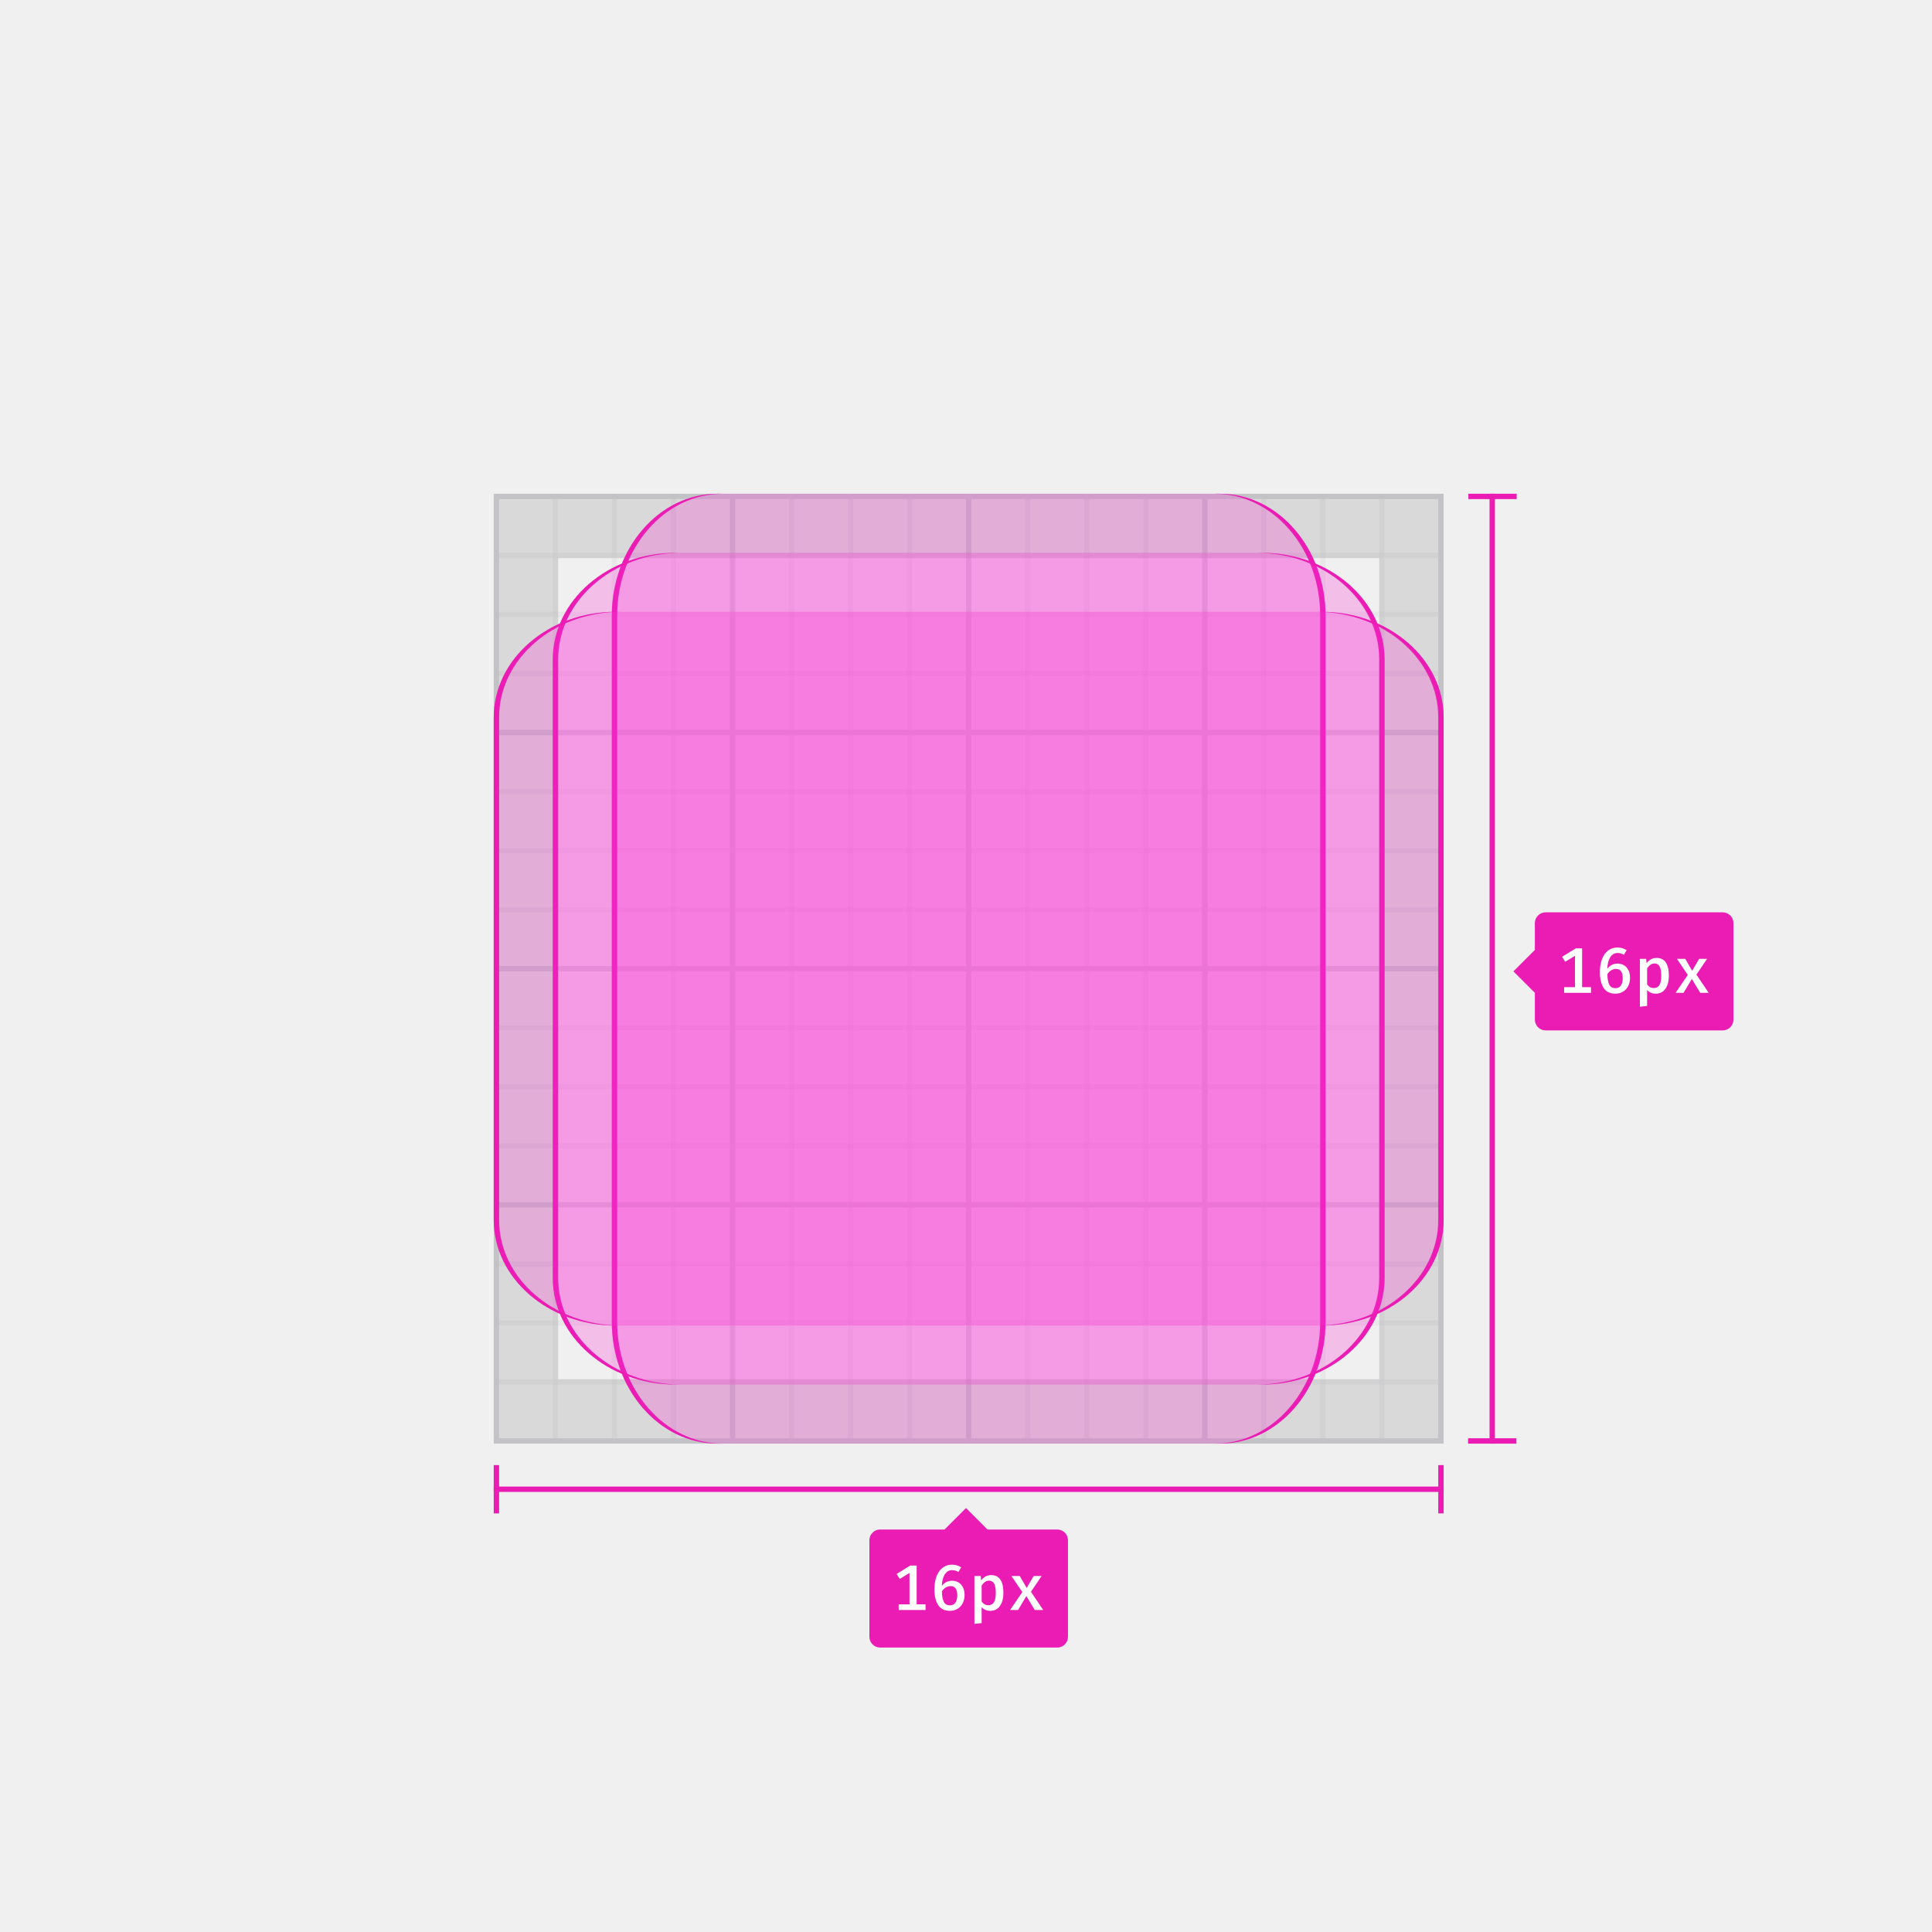
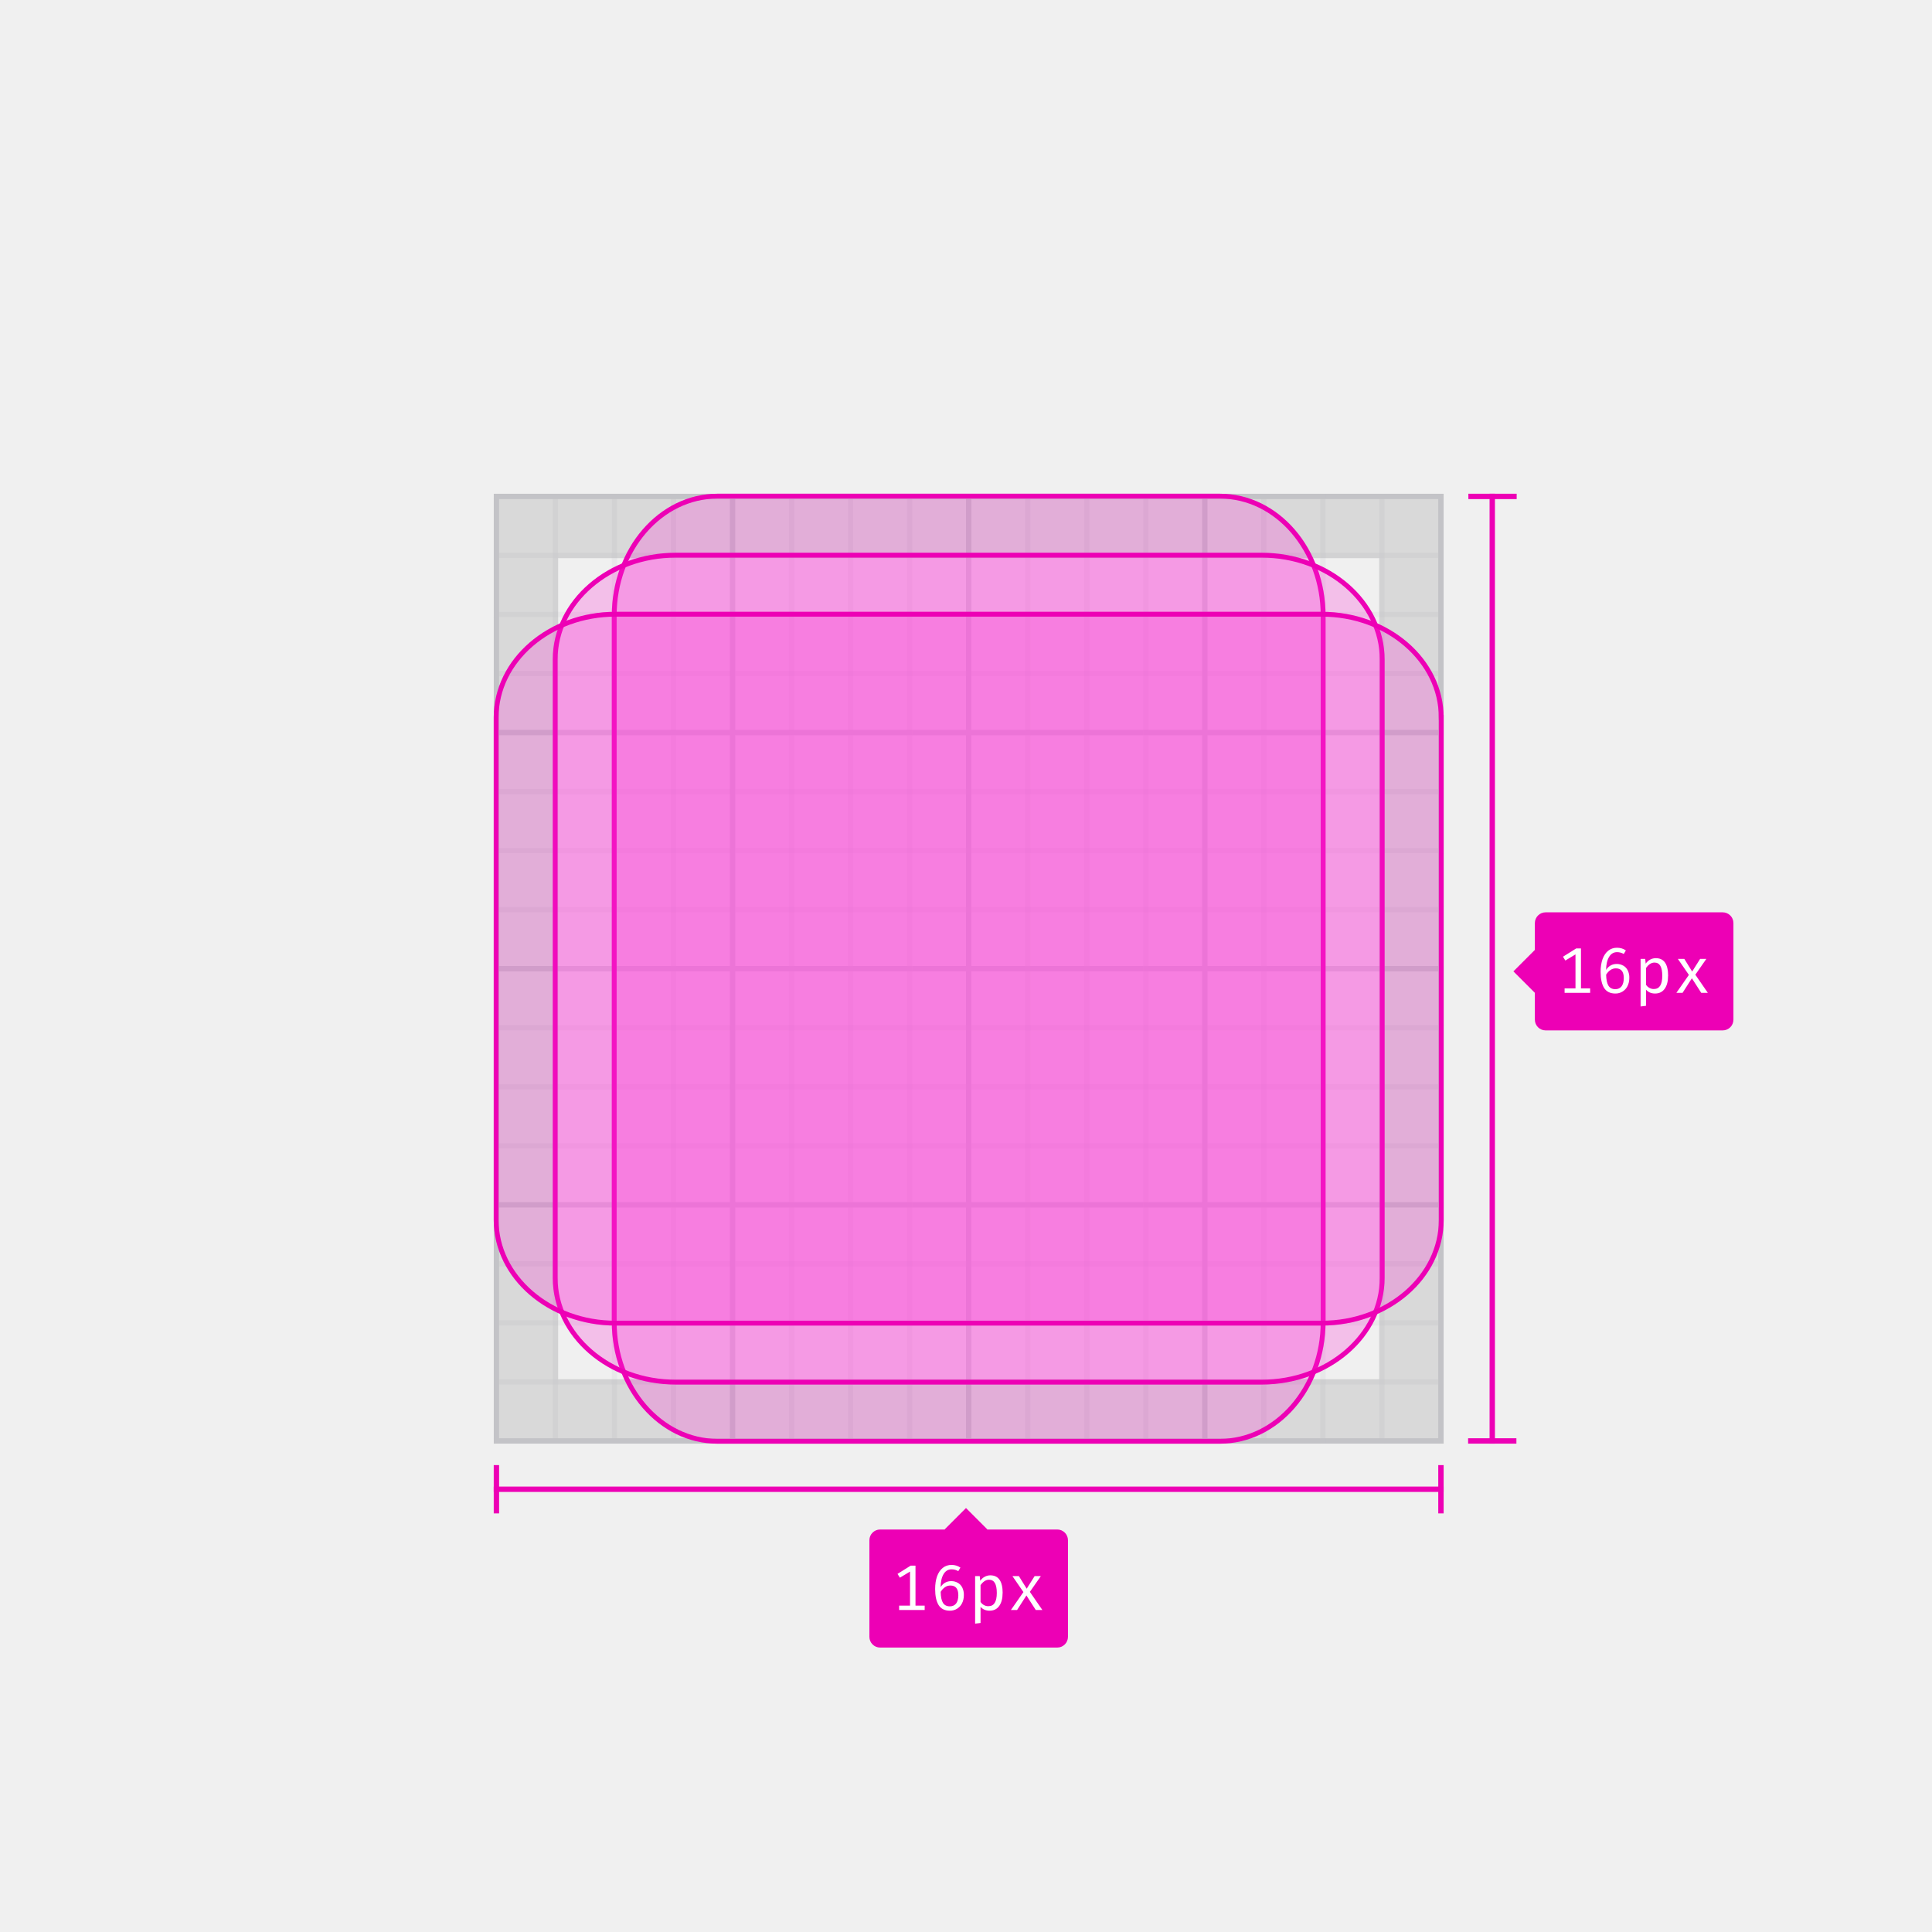
- <svg xmlns="http://www.w3.org/2000/svg" xmlns:xlink="http://www.w3.org/1999/xlink" width="360" height="360" viewBox="0 0 360 360">
+ <svg xmlns="http://www.w3.org/2000/svg" xmlns:xlink="http://www.w3.org/1999/xlink" viewBox="0 0 360 360">
  <defs>
-     <polygon id="icon-grid-16-a" points="92 92 269 92 269 269 92 269" />
-     <polygon id="icon-grid-16-c" points="0 0 265 0 265 265.201 0 265.201" />
-     <polygon id="icon-grid-16-e" points="0 0 265 0 265 265.201 0 265.201" />
-     <path id="icon-grid-16-g" d="M247,114.712 L247,246.288 C247,258.831 238.19,269 227.321,269 L133.679,269 C122.81,269 114,258.831 114,246.288 L114,114.712 C114,102.169 122.81,92 133.679,92 L227.321,92 C238.19,92 247,102.169 247,114.712 Z" />
-     <filter id="icon-grid-16-h" width="100.8%" height="100.6%" x="-.4%" y="-.3%" filterUnits="objectBoundingBox">
-       <feOffset dx="1" in="SourceAlpha" result="shadowOffsetInner1" />
-       <feComposite in="shadowOffsetInner1" in2="SourceAlpha" k2="-1" k3="1" operator="arithmetic" result="shadowInnerInner1" />
-       <feColorMatrix in="shadowInnerInner1" result="shadowMatrixInner1" values="0 0 0 0 0.918   0 0 0 0 0.11   0 0 0 0 0.706  0 0 0 1 0" />
-       <feOffset dx="-1" in="SourceAlpha" result="shadowOffsetInner2" />
-       <feComposite in="shadowOffsetInner2" in2="SourceAlpha" k2="-1" k3="1" operator="arithmetic" result="shadowInnerInner2" />
-       <feColorMatrix in="shadowInnerInner2" result="shadowMatrixInner2" values="0 0 0 0 0.918   0 0 0 0 0.11   0 0 0 0 0.706  0 0 0 1 0" />
-       <feMerge>
-         <feMergeNode in="shadowMatrixInner1" />
-         <feMergeNode in="shadowMatrixInner2" />
-       </feMerge>
-     </filter>
-     <path id="icon-grid-16-i" d="M258,122.889 L258,238.111 C258,249.095 247.732,258 235.066,258 L125.934,258 C113.268,258 103,249.095 103,238.111 L103,122.889 C103,111.905 113.268,103 125.934,103 L235.066,103 C247.732,103 258,111.905 258,122.889 Z" />
-     <filter id="icon-grid-16-j" width="100.6%" height="100.6%" x="-.3%" y="-.3%" filterUnits="objectBoundingBox">
-       <feOffset dx="1" in="SourceAlpha" result="shadowOffsetInner1" />
-       <feComposite in="shadowOffsetInner1" in2="SourceAlpha" k2="-1" k3="1" operator="arithmetic" result="shadowInnerInner1" />
-       <feColorMatrix in="shadowInnerInner1" result="shadowMatrixInner1" values="0 0 0 0 0.918   0 0 0 0 0.11   0 0 0 0 0.706  0 0 0 1 0" />
-       <feOffset dx="-1" in="SourceAlpha" result="shadowOffsetInner2" />
-       <feComposite in="shadowOffsetInner2" in2="SourceAlpha" k2="-1" k3="1" operator="arithmetic" result="shadowInnerInner2" />
-       <feColorMatrix in="shadowInnerInner2" result="shadowMatrixInner2" values="0 0 0 0 0.918   0 0 0 0 0.11   0 0 0 0 0.706  0 0 0 1 0" />
-       <feMerge>
-         <feMergeNode in="shadowMatrixInner1" />
-         <feMergeNode in="shadowMatrixInner2" />
-       </feMerge>
-     </filter>
-     <path id="icon-grid-16-k" d="M269,133.679 L269,227.321 C269,238.19 258.831,247 246.288,247 L114.712,247 C102.169,247 92,238.19 92,227.321 L92,133.679 C92,122.81 102.169,114 114.712,114 L246.288,114 C258.831,114 269,122.81 269,133.679 Z" />
-     <filter id="icon-grid-16-l" width="100.6%" height="100.8%" x="-.3%" y="-.4%" filterUnits="objectBoundingBox">
-       <feOffset dx="1" in="SourceAlpha" result="shadowOffsetInner1" />
-       <feComposite in="shadowOffsetInner1" in2="SourceAlpha" k2="-1" k3="1" operator="arithmetic" result="shadowInnerInner1" />
-       <feColorMatrix in="shadowInnerInner1" result="shadowMatrixInner1" values="0 0 0 0 0.918   0 0 0 0 0.11   0 0 0 0 0.706  0 0 0 1 0" />
-       <feOffset dx="-1" in="SourceAlpha" result="shadowOffsetInner2" />
-       <feComposite in="shadowOffsetInner2" in2="SourceAlpha" k2="-1" k3="1" operator="arithmetic" result="shadowInnerInner2" />
-       <feColorMatrix in="shadowInnerInner2" result="shadowMatrixInner2" values="0 0 0 0 0.918   0 0 0 0 0.11   0 0 0 0 0.706  0 0 0 1 0" />
-       <feMerge>
-         <feMergeNode in="shadowMatrixInner1" />
-         <feMergeNode in="shadowMatrixInner2" />
-       </feMerge>
-     </filter>
+     <polygon id="a" points="0 0 177 0 177 177 0 177" />
+     <polygon id="c" points="0 0 265 0 265 265.201 0 265.201" />
+     <polygon id="e" points="0 0 265 0 265 265.201 0 265.201" />
+     <path id="g" d="M155 22.71V154.3c0 12.54-8.81 22.71-19.68 22.71H41.68C30.8 177 22 166.83 22 154.29V22.7C22 10.17 30.81 0 41.68 0h93.64C146.2 0 155 10.17 155 22.71z" />
+     <path id="h" d="M166 30.89V146.1c0 10.99-10.27 19.89-22.93 19.89H33.93C21.27 166 11 157.1 11 146.11V30.9C11 19.9 21.27 11 33.93 11h109.14C155.73 11 166 19.9 166 30.89z" />
+     <path id="i" d="M177 41.68v93.64c0 10.87-10.17 19.68-22.71 19.68H22.7C10.17 155 0 146.19 0 135.32V41.68C0 30.8 10.17 22 22.71 22H154.3C166.83 22 177 30.81 177 41.68z" />
  </defs>
  <g fill="none" fill-rule="evenodd">
-     <rect width="1" height="9" x="92" y="273" fill="#EA1CB4" />
-     <rect width="1" height="9" x="268" y="273" fill="#EA1CB4" />
-     <rect width="177" height="1" x="92" y="277" fill="#EA1CB4" />
-     <rect width="37" height="22" x="162" y="285" fill="#EA1CB4" fill-rule="nonzero" rx="2" />
-     <path fill="#FFF" d="M172.46,298.944 L172.46,300 L167.456,300 L167.456,298.944 L169.472,298.944 L169.472,293.1 L167.648,294.216 L167.072,293.28 L169.616,291.72 L170.804,291.72 L170.804,298.944 L172.46,298.944 Z M178.58,294.852 C178.932,295.052 179.212,295.352 179.42,295.752 C179.628,296.152 179.732,296.636 179.732,297.204 C179.732,297.788 179.614,298.304 179.378,298.752 C179.142,299.2 178.818,299.546 178.406,299.79 C177.994,300.034 177.524,300.156 176.996,300.156 C176.004,300.156 175.276,299.798 174.812,299.082 C174.348,298.366 174.116,297.388 174.116,296.148 C174.116,295.228 174.246,294.422 174.506,293.73 C174.766,293.038 175.144,292.502 175.64,292.122 C176.136,291.742 176.72,291.552 177.392,291.552 C178.024,291.552 178.592,291.72 179.096,292.056 L178.58,292.92 C178.212,292.688 177.816,292.572 177.392,292.572 C176.832,292.572 176.384,292.834 176.048,293.358 C175.712,293.882 175.528,294.604 175.496,295.524 C175.984,294.876 176.616,294.552 177.392,294.552 C177.832,294.552 178.228,294.652 178.58,294.852 Z M178.028,298.632 C178.26,298.296 178.376,297.84 178.376,297.264 C178.376,296.12 177.956,295.548 177.116,295.548 C176.796,295.548 176.498,295.634 176.222,295.806 C175.946,295.978 175.708,296.216 175.508,296.52 C175.524,297.424 175.648,298.086 175.88,298.506 C176.112,298.926 176.488,299.136 177.008,299.136 C177.456,299.136 177.796,298.968 178.028,298.632 Z M186.968,296.82 C186.968,297.82 186.756,298.626 186.332,299.238 C185.908,299.85 185.304,300.156 184.52,300.156 C183.856,300.156 183.32,299.924 182.912,299.46 L182.912,302.436 L181.568,302.592 L181.568,293.664 L182.732,293.664 L182.816,294.48 C183.056,294.16 183.334,293.916 183.65,293.748 C183.966,293.58 184.304,293.496 184.664,293.496 C186.2,293.496 186.968,294.604 186.968,296.82 Z M183.524,294.78 C183.292,294.948 183.088,295.168 182.912,295.44 L182.912,298.404 C183.224,298.876 183.64,299.112 184.16,299.112 C184.624,299.112 184.972,298.928 185.204,298.56 C185.436,298.192 185.552,297.616 185.552,296.832 C185.552,296.024 185.448,295.438 185.24,295.074 C185.032,294.71 184.716,294.528 184.292,294.528 C184.012,294.528 183.756,294.612 183.524,294.78 Z M188.216,300 L190.496,296.664 L188.468,293.664 L190.016,293.664 L191.312,295.896 L192.608,293.664 L194.084,293.664 L192.104,296.604 L194.384,300 L192.812,300 L191.252,297.408 L189.704,300 L188.216,300 Z" />
-     <polygon fill="#EA1CB4" points="176 285 180 281 184 285 180 289" />
-     <rect width="9" height="1" x="273.611" y="92" fill="#EA1CB4" />
-     <rect width="9" height="1" x="273.556" y="268" fill="#EA1CB4" />
-     <rect width="1" height="177" x="277.556" y="92" fill="#EA1CB4" />
-     <rect width="37" height="22" x="286" y="170" fill="#EA1CB4" fill-rule="nonzero" rx="2" />
-     <path fill="#FFF" d="M296.46,183.944 L296.46,185 L291.456,185 L291.456,183.944 L293.472,183.944 L293.472,178.1 L291.648,179.216 L291.072,178.28 L293.616,176.72 L294.804,176.72 L294.804,183.944 L296.46,183.944 Z M302.58,179.852 C302.932,180.052 303.212,180.352 303.42,180.752 C303.628,181.152 303.732,181.636 303.732,182.204 C303.732,182.788 303.614,183.304 303.378,183.752 C303.142,184.2 302.818,184.546 302.406,184.79 C301.994,185.034 301.524,185.156 300.996,185.156 C300.004,185.156 299.276,184.798 298.812,184.082 C298.348,183.366 298.116,182.388 298.116,181.148 C298.116,180.228 298.246,179.422 298.506,178.73 C298.766,178.038 299.144,177.502 299.64,177.122 C300.136,176.742 300.72,176.552 301.392,176.552 C302.024,176.552 302.592,176.72 303.096,177.056 L302.58,177.92 C302.212,177.688 301.816,177.572 301.392,177.572 C300.832,177.572 300.384,177.834 300.048,178.358 C299.712,178.882 299.528,179.604 299.496,180.524 C299.984,179.876 300.616,179.552 301.392,179.552 C301.832,179.552 302.228,179.652 302.58,179.852 Z M302.028,183.632 C302.26,183.296 302.376,182.84 302.376,182.264 C302.376,181.12 301.956,180.548 301.116,180.548 C300.796,180.548 300.498,180.634 300.222,180.806 C299.946,180.978 299.708,181.216 299.508,181.52 C299.524,182.424 299.648,183.086 299.88,183.506 C300.112,183.926 300.488,184.136 301.008,184.136 C301.456,184.136 301.796,183.968 302.028,183.632 Z M310.968,181.82 C310.968,182.82 310.756,183.626 310.332,184.238 C309.908,184.85 309.304,185.156 308.52,185.156 C307.856,185.156 307.32,184.924 306.912,184.46 L306.912,187.436 L305.568,187.592 L305.568,178.664 L306.732,178.664 L306.816,179.48 C307.056,179.16 307.334,178.916 307.65,178.748 C307.966,178.58 308.304,178.496 308.664,178.496 C310.2,178.496 310.968,179.604 310.968,181.82 Z M307.524,179.78 C307.292,179.948 307.088,180.168 306.912,180.44 L306.912,183.404 C307.224,183.876 307.64,184.112 308.16,184.112 C308.624,184.112 308.972,183.928 309.204,183.56 C309.436,183.192 309.552,182.616 309.552,181.832 C309.552,181.024 309.448,180.438 309.24,180.074 C309.032,179.71 308.716,179.528 308.292,179.528 C308.012,179.528 307.756,179.612 307.524,179.78 Z M312.216,185 L314.496,181.664 L312.468,178.664 L314.016,178.664 L315.312,180.896 L316.608,178.664 L318.084,178.664 L316.104,181.604 L318.384,185 L316.812,185 L315.252,182.408 L313.704,185 L312.216,185 Z" />
-     <polygon fill="#EA1CB4" points="282 181 286 177 290 181 286 185" />
-     <mask id="icon-grid-16-b" fill="#fff">
-       <use xlink:href="#icon-grid-16-a" />
-     </mask>
-     <g mask="url(#icon-grid-16-b)">
-       <g transform="translate(92 92)">
-         <mask id="icon-grid-16-d" fill="#fff">
-           <use xlink:href="#icon-grid-16-c" />
-         </mask>
-         <rect width="338" height="1" x="-1" fill="#D7D7DB" mask="url(#icon-grid-16-d)" />
-         <rect width="338" height="1" x="-1" y="11" fill="#D7D7DB" mask="url(#icon-grid-16-d)" opacity=".3" />
-         <rect width="338" height="1" x="-1" y="22" fill="#D7D7DB" mask="url(#icon-grid-16-d)" opacity=".3" />
-         <rect width="338" height="1" x="-1" y="33" fill="#D7D7DB" mask="url(#icon-grid-16-d)" opacity=".3" />
-         <rect width="338" height="1" x="-1" y="44" fill="#D7D7DB" mask="url(#icon-grid-16-d)" />
-         <rect width="338" height="1" x="-1" y="55" fill="#D7D7DB" mask="url(#icon-grid-16-d)" opacity=".3" />
-         <rect width="338" height="1" x="-1" y="66" fill="#D7D7DB" mask="url(#icon-grid-16-d)" opacity=".3" />
-         <rect width="338" height="1" x="-1" y="77" fill="#D7D7DB" mask="url(#icon-grid-16-d)" opacity=".3" />
-         <rect width="338" height="1" x="-1" y="88" fill="#D7D7DB" mask="url(#icon-grid-16-d)" />
-         <rect width="338" height="1" x="-1" y="99" fill="#D7D7DB" mask="url(#icon-grid-16-d)" opacity=".3" />
-         <rect width="338" height="1" x="-1" y="110" fill="#D7D7DB" mask="url(#icon-grid-16-d)" opacity=".3" />
-         <rect width="338" height="1" x="-1" y="121" fill="#D7D7DB" mask="url(#icon-grid-16-d)" opacity=".3" />
-         <rect width="338" height="1" x="-1" y="132" fill="#D7D7DB" mask="url(#icon-grid-16-d)" />
-         <rect width="338" height="1" x="-1" y="143" fill="#D7D7DB" mask="url(#icon-grid-16-d)" opacity=".3" />
-         <rect width="338" height="1" x="-1" y="154" fill="#D7D7DB" mask="url(#icon-grid-16-d)" opacity=".3" />
-         <rect width="338" height="1" x="-1" y="165" fill="#D7D7DB" mask="url(#icon-grid-16-d)" opacity=".3" />
-         <rect width="338" height="1" x="-1" y="176" fill="#D7D7DB" mask="url(#icon-grid-16-d)" />
-         <rect width="338" height="1" x="-1" y="187" fill="#D7D7DB" mask="url(#icon-grid-16-d)" opacity=".3" />
-         <rect width="338" height="1" x="-1" y="198" fill="#D7D7DB" mask="url(#icon-grid-16-d)" opacity=".3" />
-         <rect width="338" height="1" x="-1" y="209" fill="#D7D7DB" mask="url(#icon-grid-16-d)" opacity=".3" />
-         <rect width="338" height="1" x="-1" y="220" fill="#D7D7DB" mask="url(#icon-grid-16-d)" />
-         <rect width="338" height="1" x="-1" y="231" fill="#D7D7DB" mask="url(#icon-grid-16-d)" opacity=".3" />
-         <rect width="338" height="1" x="-1" y="242" fill="#D7D7DB" mask="url(#icon-grid-16-d)" opacity=".3" />
-         <rect width="338" height="1" x="-1" y="253" fill="#D7D7DB" mask="url(#icon-grid-16-d)" opacity=".3" />
-         <rect width="338" height="1" x="-1" y="264" fill="#D7D7DB" mask="url(#icon-grid-16-d)" />
+     <g transform="translate(92 92)">
+       <g transform="translate(0 181)">
+         <rect width="1" height="9" fill="#ED00B5" />
+         <rect width="1" height="9" x="176" fill="#ED00B5" />
+         <rect width="177" height="1" y="4" fill="#ED00B5" />
+         <rect width="37" height="22" x="70" y="12" fill="#ED00B5" fill-rule="nonzero" rx="2" />
+         <path fill="#FFFFFF" d="M80.3 26.18V27h-4.76v-.82h2.03v-6.34l-1.89 1.14-.44-.71 2.46-1.54h.89v7.45h1.71zm6.14-4.27c.36.2.64.48.85.87a3 3 0 0 1 .31 1.44c0 .59-.12 1.1-.35 1.55A2.48 2.48 0 0 1 85 27.13c-.96 0-1.66-.35-2.1-1.04-.43-.7-.65-1.7-.65-2.99 0-.91.12-1.7.36-2.38.25-.68.6-1.2 1.06-1.57a2.56 2.56 0 0 1 1.65-.55c.6 0 1.15.16 1.64.5l-.4.66c-.38-.23-.8-.34-1.25-.34-.63 0-1.13.3-1.48.88-.36.6-.55 1.4-.56 2.43.25-.39.55-.67.87-.84.33-.18.7-.27 1.12-.27.43 0 .83.1 1.18.3zm-.27 3.86c.26-.36.4-.87.4-1.52 0-1.2-.49-1.81-1.47-1.81-.38 0-.73.1-1.03.32-.31.21-.57.5-.79.86.02.93.16 1.62.43 2.05.27.43.7.65 1.29.65.5 0 .9-.19 1.17-.55zm8.65-1.94c0 1-.2 1.8-.62 2.4-.42.6-1.02.9-1.81.9-.69 0-1.25-.24-1.68-.72v3.01l-1.01.12v-8.86h.86l.09.88c.23-.32.5-.58.83-.75.33-.18.68-.27 1.05-.27 1.53 0 2.3 1.1 2.3 3.3zm-3.41-2.18c-.27.19-.5.43-.7.72v3.13c.17.25.38.44.63.58.25.14.52.21.82.21.53 0 .92-.2 1.18-.6.26-.4.4-1.03.4-1.86 0-.83-.12-1.45-.36-1.86-.23-.4-.6-.61-1.09-.61-.32 0-.61.1-.88.29zM96.37 27l2.33-3.34-2.05-2.98h1.2l1.46 2.35 1.48-2.35h1.16l-2.05 2.94 2.33 3.38H101l-1.74-2.71L97.52 27h-1.15z" />
+         <polygon fill="#ED00B5" points="84 12 88 8 92 12 88 16" />
+       </g>
+       <g transform="translate(181)">
+         <rect width="9" height="1" x=".61" fill="#ED00B5" />
+         <rect width="9" height="1" x=".56" y="176" fill="#ED00B5" />
+         <rect width="1" height="177" x="4.56" fill="#ED00B5" />
+         <rect width="37" height="22" x="13" y="78" fill="#ED00B5" fill-rule="nonzero" rx="2" />
+         <path fill="#FFFFFF" d="M23.3 92.18V93h-4.76v-.82h2.03v-6.34l-1.89 1.14-.44-.71 2.46-1.54h.89v7.45h1.71zm6.14-4.27c.36.2.64.48.85.87a3 3 0 0 1 .31 1.44c0 .59-.12 1.1-.35 1.55A2.48 2.48 0 0 1 28 93.13c-.96 0-1.66-.35-2.1-1.04-.43-.7-.65-1.7-.65-2.99 0-.91.12-1.7.36-2.38.25-.68.6-1.2 1.06-1.57a2.56 2.56 0 0 1 1.65-.55c.6 0 1.15.16 1.64.5l-.4.66c-.38-.23-.8-.34-1.25-.34-.63 0-1.13.3-1.48.88-.36.6-.55 1.4-.56 2.43.25-.39.55-.67.87-.84.33-.18.7-.27 1.12-.27.43 0 .83.1 1.18.3zm-.27 3.86c.26-.36.4-.87.4-1.52 0-1.2-.49-1.81-1.47-1.81-.38 0-.73.1-1.03.32-.31.21-.57.5-.79.86.02.93.16 1.62.43 2.05.27.43.7.65 1.29.65.5 0 .9-.19 1.17-.55zm8.65-1.94c0 1-.2 1.8-.62 2.4-.42.6-1.02.9-1.81.9-.69 0-1.25-.24-1.68-.72v3.01l-1.01.12v-8.86h.86l.09.88c.23-.32.5-.58.83-.75.33-.18.68-.27 1.05-.27 1.53 0 2.3 1.1 2.3 3.3zm-3.41-2.18c-.27.19-.5.43-.7.72v3.13c.17.25.38.44.63.58.25.14.52.21.82.21.53 0 .92-.2 1.18-.6.26-.4.4-1.03.4-1.86 0-.83-.12-1.45-.36-1.86-.23-.4-.6-.61-1.09-.61-.32 0-.61.1-.88.29zM39.37 93l2.33-3.34-2.05-2.98h1.2l1.46 2.35 1.48-2.35h1.16l-2.05 2.94L45.23 93H44l-1.74-2.71L40.52 93h-1.15z" />
+         <polygon fill="#ED00B5" points="9 89 13 85 17 89 13 93" />
      </g>
    </g>
-     <g mask="url(#icon-grid-16-b)">
-       <g transform="rotate(-90 224.5 132.5)">
-         <mask id="icon-grid-16-f" fill="#fff">
-           <use xlink:href="#icon-grid-16-e" />
+     <g transform="translate(92 92)">
+       <mask id="b" fill="white">
+         <use xlink:href="#a" />
+       </mask>
+       <g mask="url(#b)">
+         <mask id="d" fill="white">
+           <use xlink:href="#c" />
        </mask>
-         <rect width="338" height="1" x="-73" fill="#D7D7DB" mask="url(#icon-grid-16-f)" />
-         <rect width="338" height="1" x="-73" y="11" fill="#D7D7DB" mask="url(#icon-grid-16-f)" opacity=".3" />
-         <rect width="338" height="1" x="-73" y="22" fill="#D7D7DB" mask="url(#icon-grid-16-f)" opacity=".3" />
-         <rect width="338" height="1" x="-73" y="33" fill="#D7D7DB" mask="url(#icon-grid-16-f)" opacity=".3" />
-         <rect width="338" height="1" x="-73" y="44" fill="#D7D7DB" mask="url(#icon-grid-16-f)" />
-         <rect width="338" height="1" x="-73" y="55" fill="#D7D7DB" mask="url(#icon-grid-16-f)" opacity=".3" />
-         <rect width="338" height="1" x="-73" y="66" fill="#D7D7DB" mask="url(#icon-grid-16-f)" opacity=".3" />
-         <rect width="338" height="1" x="-73" y="77" fill="#D7D7DB" mask="url(#icon-grid-16-f)" opacity=".3" />
-         <rect width="338" height="1" x="-73" y="88" fill="#D7D7DB" mask="url(#icon-grid-16-f)" />
-         <rect width="338" height="1" x="-73" y="99" fill="#D7D7DB" mask="url(#icon-grid-16-f)" opacity=".3" />
-         <rect width="338" height="1" x="-73" y="110" fill="#D7D7DB" mask="url(#icon-grid-16-f)" opacity=".3" />
-         <rect width="338" height="1" x="-73" y="121" fill="#D7D7DB" mask="url(#icon-grid-16-f)" opacity=".3" />
-         <rect width="338" height="1" x="-73" y="132" fill="#D7D7DB" mask="url(#icon-grid-16-f)" />
-         <rect width="338" height="1" x="-73" y="143" fill="#D7D7DB" mask="url(#icon-grid-16-f)" opacity=".3" />
-         <rect width="338" height="1" x="-73" y="154" fill="#D7D7DB" mask="url(#icon-grid-16-f)" opacity=".3" />
-         <rect width="338" height="1" x="-73" y="165" fill="#D7D7DB" mask="url(#icon-grid-16-f)" opacity=".3" />
-         <rect width="338" height="1" x="-73" y="176" fill="#D7D7DB" mask="url(#icon-grid-16-f)" />
-         <rect width="338" height="1" x="-73" y="187" fill="#D7D7DB" mask="url(#icon-grid-16-f)" opacity=".3" />
-         <rect width="338" height="1" x="-73" y="198" fill="#D7D7DB" mask="url(#icon-grid-16-f)" opacity=".3" />
-         <rect width="338" height="1" x="-73" y="209" fill="#D7D7DB" mask="url(#icon-grid-16-f)" opacity=".3" />
-         <rect width="338" height="1" x="-73" y="220" fill="#D7D7DB" mask="url(#icon-grid-16-f)" />
-         <rect width="338" height="1" x="-73" y="231" fill="#D7D7DB" mask="url(#icon-grid-16-f)" opacity=".3" />
-         <rect width="338" height="1" x="-73" y="242" fill="#D7D7DB" mask="url(#icon-grid-16-f)" opacity=".3" />
-         <rect width="338" height="1" x="-73" y="253" fill="#D7D7DB" mask="url(#icon-grid-16-f)" opacity=".3" />
-         <rect width="338" height="1" x="-73" y="264" fill="#D7D7DB" mask="url(#icon-grid-16-f)" />
+         <rect width="338" height="1" x="-1" fill="#D7D7DB" mask="url(#d)" />
+         <rect width="338" height="1" x="-1" y="11" fill="#D7D7DB" mask="url(#d)" opacity=".3" />
+         <rect width="338" height="1" x="-1" y="22" fill="#D7D7DB" mask="url(#d)" opacity=".3" />
+         <rect width="338" height="1" x="-1" y="33" fill="#D7D7DB" mask="url(#d)" opacity=".3" />
+         <rect width="338" height="1" x="-1" y="44" fill="#D7D7DB" mask="url(#d)" />
+         <rect width="338" height="1" x="-1" y="55" fill="#D7D7DB" mask="url(#d)" opacity=".3" />
+         <rect width="338" height="1" x="-1" y="66" fill="#D7D7DB" mask="url(#d)" opacity=".3" />
+         <rect width="338" height="1" x="-1" y="77" fill="#D7D7DB" mask="url(#d)" opacity=".3" />
+         <rect width="338" height="1" x="-1" y="88" fill="#D7D7DB" mask="url(#d)" />
+         <rect width="338" height="1" x="-1" y="99" fill="#D7D7DB" mask="url(#d)" opacity=".3" />
+         <rect width="338" height="1" x="-1" y="110" fill="#D7D7DB" mask="url(#d)" opacity=".3" />
+         <rect width="338" height="1" x="-1" y="121" fill="#D7D7DB" mask="url(#d)" opacity=".3" />
+         <rect width="338" height="1" x="-1" y="132" fill="#D7D7DB" mask="url(#d)" />
+         <rect width="338" height="1" x="-1" y="143" fill="#D7D7DB" mask="url(#d)" opacity=".3" />
+         <rect width="338" height="1" x="-1" y="154" fill="#D7D7DB" mask="url(#d)" opacity=".3" />
+         <rect width="338" height="1" x="-1" y="165" fill="#D7D7DB" mask="url(#d)" opacity=".3" />
+         <rect width="338" height="1" x="-1" y="176" fill="#D7D7DB" mask="url(#d)" />
+         <rect width="338" height="1" x="-1" y="187" fill="#D7D7DB" mask="url(#d)" opacity=".3" />
+         <rect width="338" height="1" x="-1" y="198" fill="#D7D7DB" mask="url(#d)" opacity=".3" />
+         <rect width="338" height="1" x="-1" y="209" fill="#D7D7DB" mask="url(#d)" opacity=".3" />
+         <rect width="338" height="1" x="-1" y="220" fill="#D7D7DB" mask="url(#d)" />
+         <rect width="338" height="1" x="-1" y="231" fill="#D7D7DB" mask="url(#d)" opacity=".3" />
+         <rect width="338" height="1" x="-1" y="242" fill="#D7D7DB" mask="url(#d)" opacity=".3" />
+         <rect width="338" height="1" x="-1" y="253" fill="#D7D7DB" mask="url(#d)" opacity=".3" />
+         <rect width="338" height="1" x="-1" y="264" fill="#D7D7DB" mask="url(#d)" />
      </g>
-     </g>
-     <rect width="165" height="165" x="98" y="98" stroke="#0C0C0D" stroke-opacity=".1" stroke-width="12" />
-     <use fill="#FC2DD7" fill-opacity=".25" xlink:href="#icon-grid-16-g" />
-     <use fill="#000" filter="url(#icon-grid-16-h)" xlink:href="#icon-grid-16-g" />
-     <use fill="#FC2DD7" fill-opacity=".25" xlink:href="#icon-grid-16-i" />
-     <use fill="#000" filter="url(#icon-grid-16-j)" xlink:href="#icon-grid-16-i" />
-     <g>
-       <use fill="#FC2DD7" fill-opacity=".25" xlink:href="#icon-grid-16-k" />
-       <use fill="#000" filter="url(#icon-grid-16-l)" xlink:href="#icon-grid-16-k" />
+       <g mask="url(#b)">
+         <g transform="matrix(0 -1 1 0 0 265)">
+           <mask id="f" fill="white">
+             <use xlink:href="#e" />
+           </mask>
+           <rect width="338" height="1" x="-73" fill="#D7D7DB" mask="url(#f)" />
+           <rect width="338" height="1" x="-73" y="11" fill="#D7D7DB" mask="url(#f)" opacity=".3" />
+           <rect width="338" height="1" x="-73" y="22" fill="#D7D7DB" mask="url(#f)" opacity=".3" />
+           <rect width="338" height="1" x="-73" y="33" fill="#D7D7DB" mask="url(#f)" opacity=".3" />
+           <rect width="338" height="1" x="-73" y="44" fill="#D7D7DB" mask="url(#f)" />
+           <rect width="338" height="1" x="-73" y="55" fill="#D7D7DB" mask="url(#f)" opacity=".3" />
+           <rect width="338" height="1" x="-73" y="66" fill="#D7D7DB" mask="url(#f)" opacity=".3" />
+           <rect width="338" height="1" x="-73" y="77" fill="#D7D7DB" mask="url(#f)" opacity=".3" />
+           <rect width="338" height="1" x="-73" y="88" fill="#D7D7DB" mask="url(#f)" />
+           <rect width="338" height="1" x="-73" y="99" fill="#D7D7DB" mask="url(#f)" opacity=".3" />
+           <rect width="338" height="1" x="-73" y="110" fill="#D7D7DB" mask="url(#f)" opacity=".3" />
+           <rect width="338" height="1" x="-73" y="121" fill="#D7D7DB" mask="url(#f)" opacity=".3" />
+           <rect width="338" height="1" x="-73" y="132" fill="#D7D7DB" mask="url(#f)" />
+           <rect width="338" height="1" x="-73" y="143" fill="#D7D7DB" mask="url(#f)" opacity=".3" />
+           <rect width="338" height="1" x="-73" y="154" fill="#D7D7DB" mask="url(#f)" opacity=".3" />
+           <rect width="338" height="1" x="-73" y="165" fill="#D7D7DB" mask="url(#f)" opacity=".3" />
+           <rect width="338" height="1" x="-73" y="176" fill="#D7D7DB" mask="url(#f)" />
+           <rect width="338" height="1" x="-73" y="187" fill="#D7D7DB" mask="url(#f)" opacity=".3" />
+           <rect width="338" height="1" x="-73" y="198" fill="#D7D7DB" mask="url(#f)" opacity=".3" />
+           <rect width="338" height="1" x="-73" y="209" fill="#D7D7DB" mask="url(#f)" opacity=".3" />
+           <rect width="338" height="1" x="-73" y="220" fill="#D7D7DB" mask="url(#f)" />
+           <rect width="338" height="1" x="-73" y="231" fill="#D7D7DB" mask="url(#f)" opacity=".3" />
+           <rect width="338" height="1" x="-73" y="242" fill="#D7D7DB" mask="url(#f)" opacity=".3" />
+           <rect width="338" height="1" x="-73" y="253" fill="#D7D7DB" mask="url(#f)" opacity=".3" />
+           <rect width="338" height="1" x="-73" y="264" fill="#D7D7DB" mask="url(#f)" />
+         </g>
+       </g>
+       <rect width="165" height="165" x="6" y="6" stroke="#0C0C0D" stroke-opacity=".1" stroke-width="12" />
+       <use fill="#FC2DD7" fill-opacity=".25" xlink:href="#g" />
+       <path stroke="#ED00B5" stroke-width=".9" d="M154.55 22.71c0-12.3-8.62-22.26-19.23-22.26H41.68c-10.6 0-19.23 9.95-19.23 22.26V154.3c0 12.3 8.62 22.26 19.23 22.26h93.64c10.6 0 19.23-9.95 19.23-22.26V22.7z" />
+       <use fill="#FC2DD7" fill-opacity=".25" xlink:href="#h" />
+       <path stroke="#ED00B5" stroke-width=".9" d="M165.55 30.89c0-10.72-10.05-19.44-22.48-19.44H33.93c-12.43 0-22.48 8.72-22.48 19.44V146.1c0 10.72 10.05 19.44 22.48 19.44h109.14c12.43 0 22.48-8.72 22.48-19.44V30.9z" />
+       <g>
+         <use fill="#FC2DD7" fill-opacity=".25" xlink:href="#i" />
+         <path stroke="#ED00B5" stroke-width=".9" d="M176.55 41.68c0-10.6-9.95-19.23-22.26-19.23H22.7C10.41 22.45.45 31.07.45 41.68v93.64c0 10.6 9.95 19.23 22.26 19.23H154.3c12.3 0 22.26-8.62 22.26-19.23V41.68z" />
+       </g>
    </g>
  </g>
</svg>
